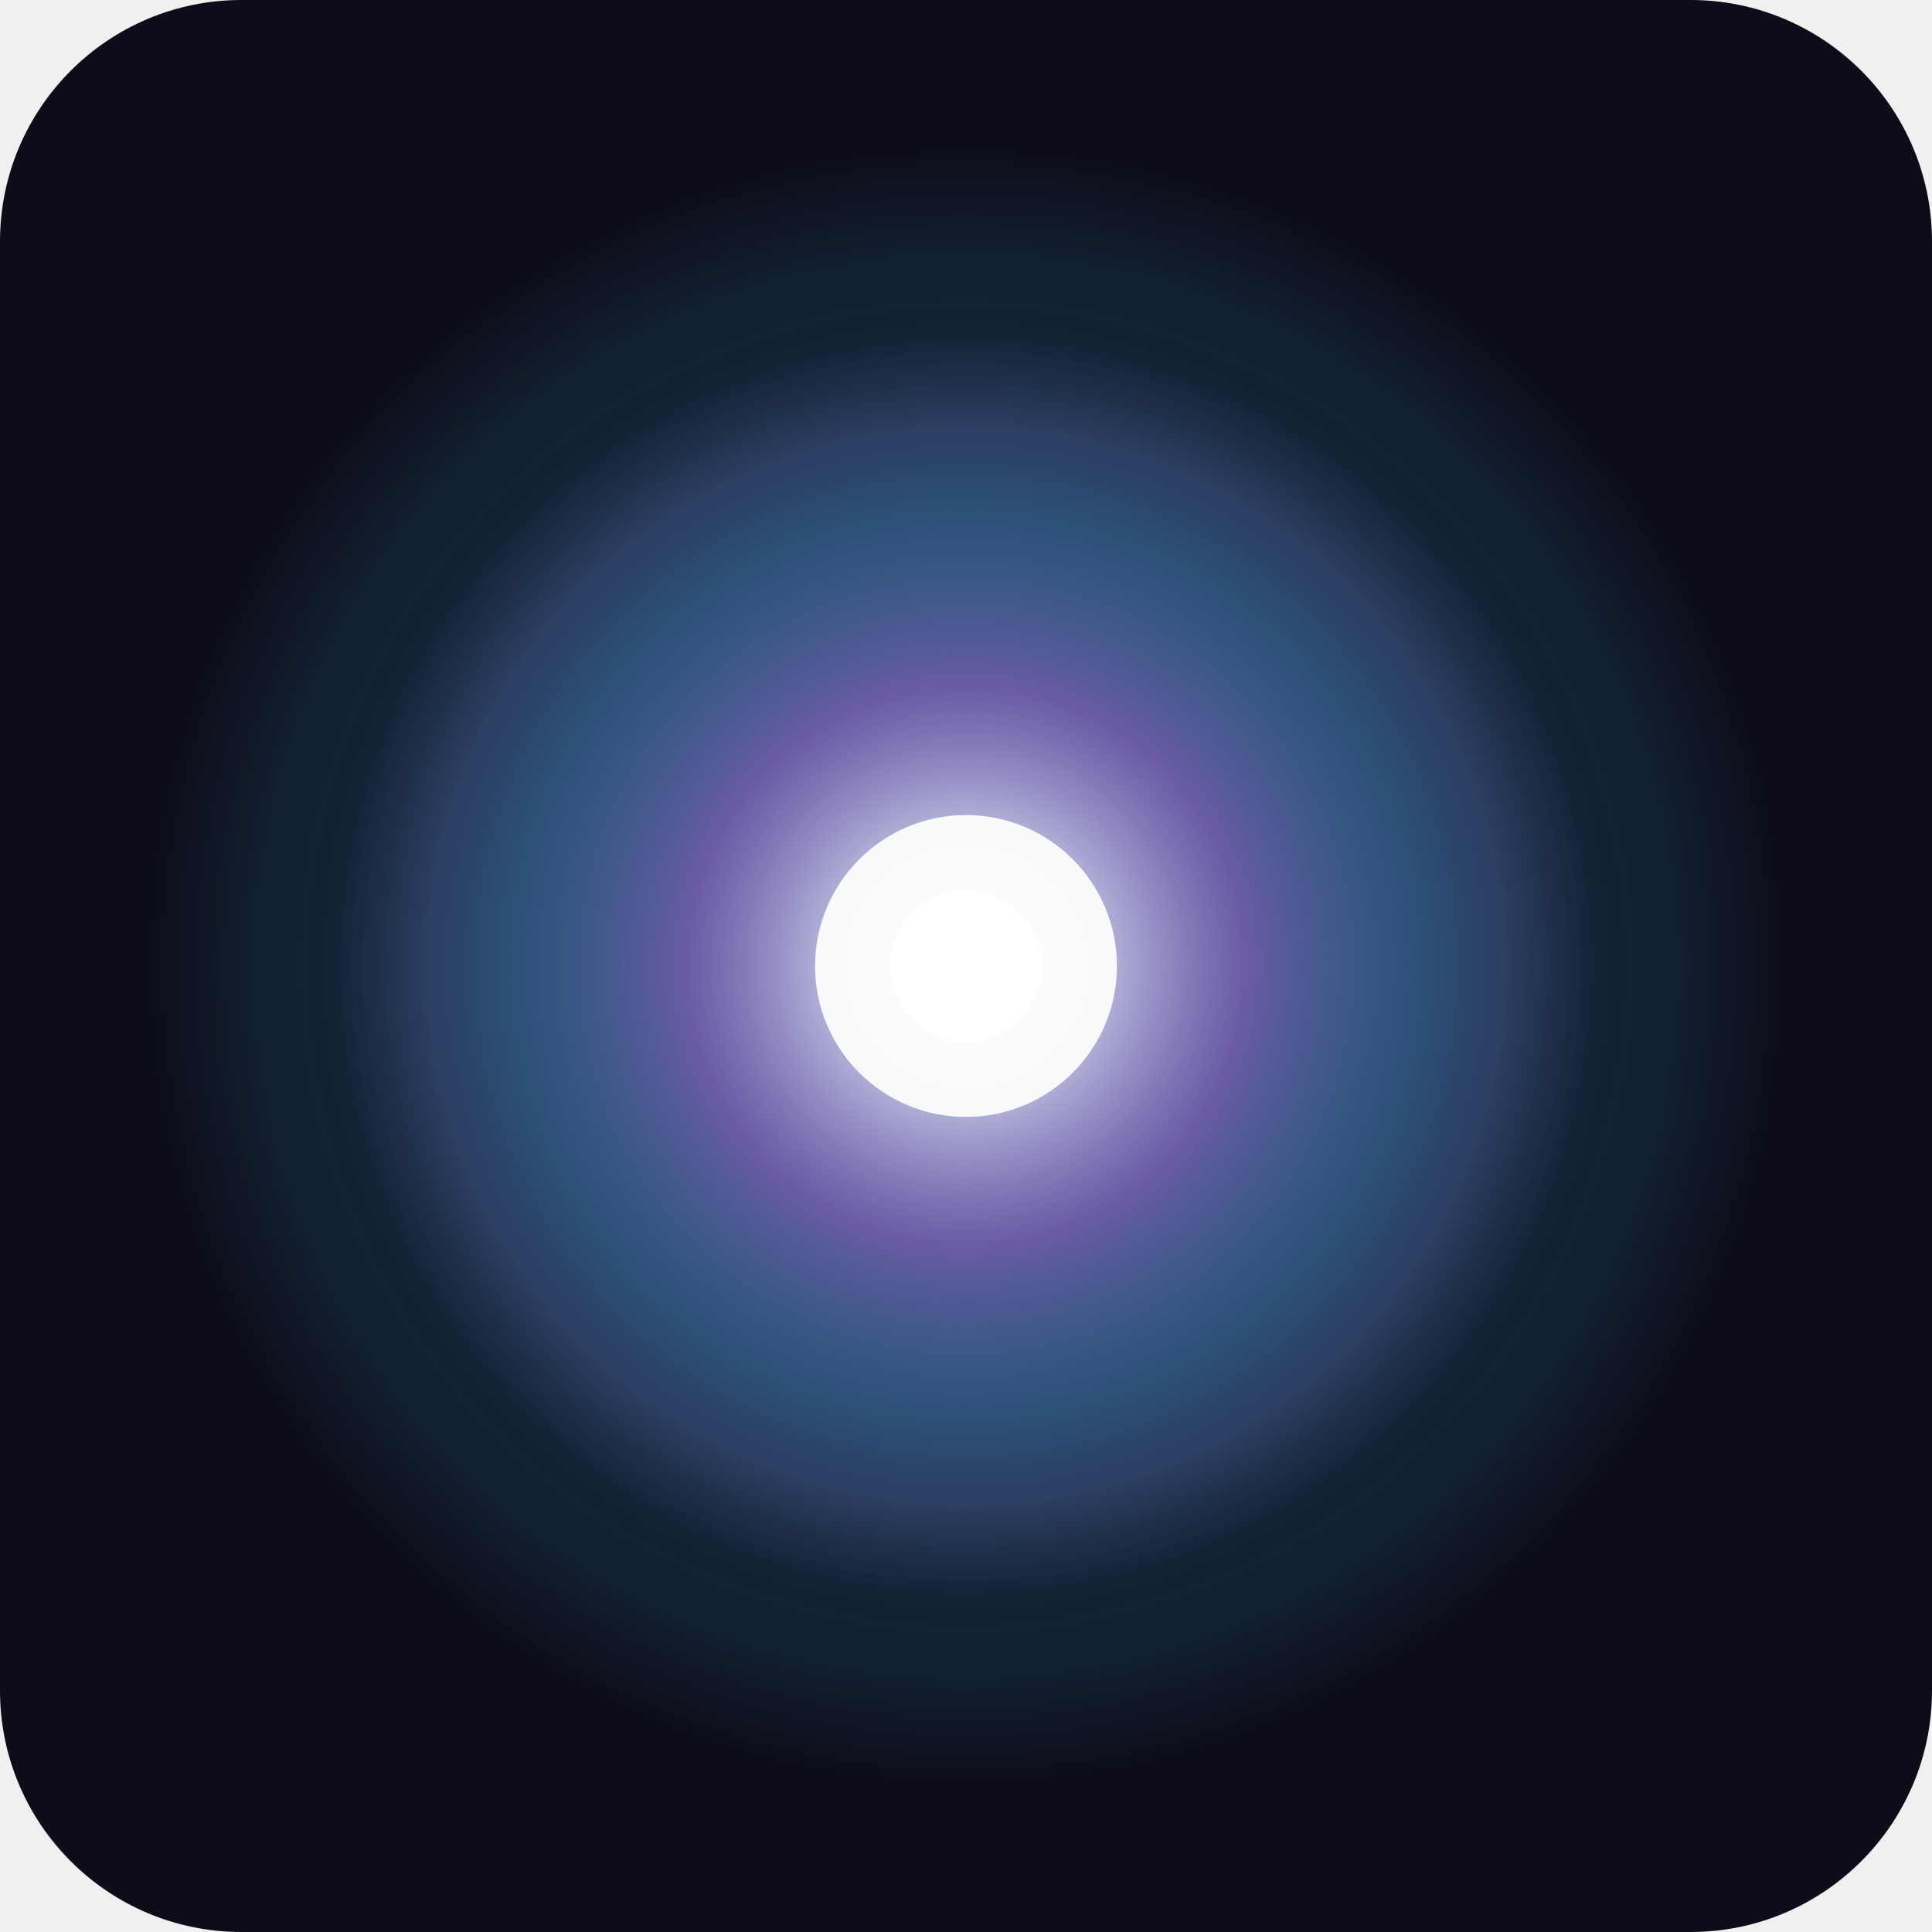
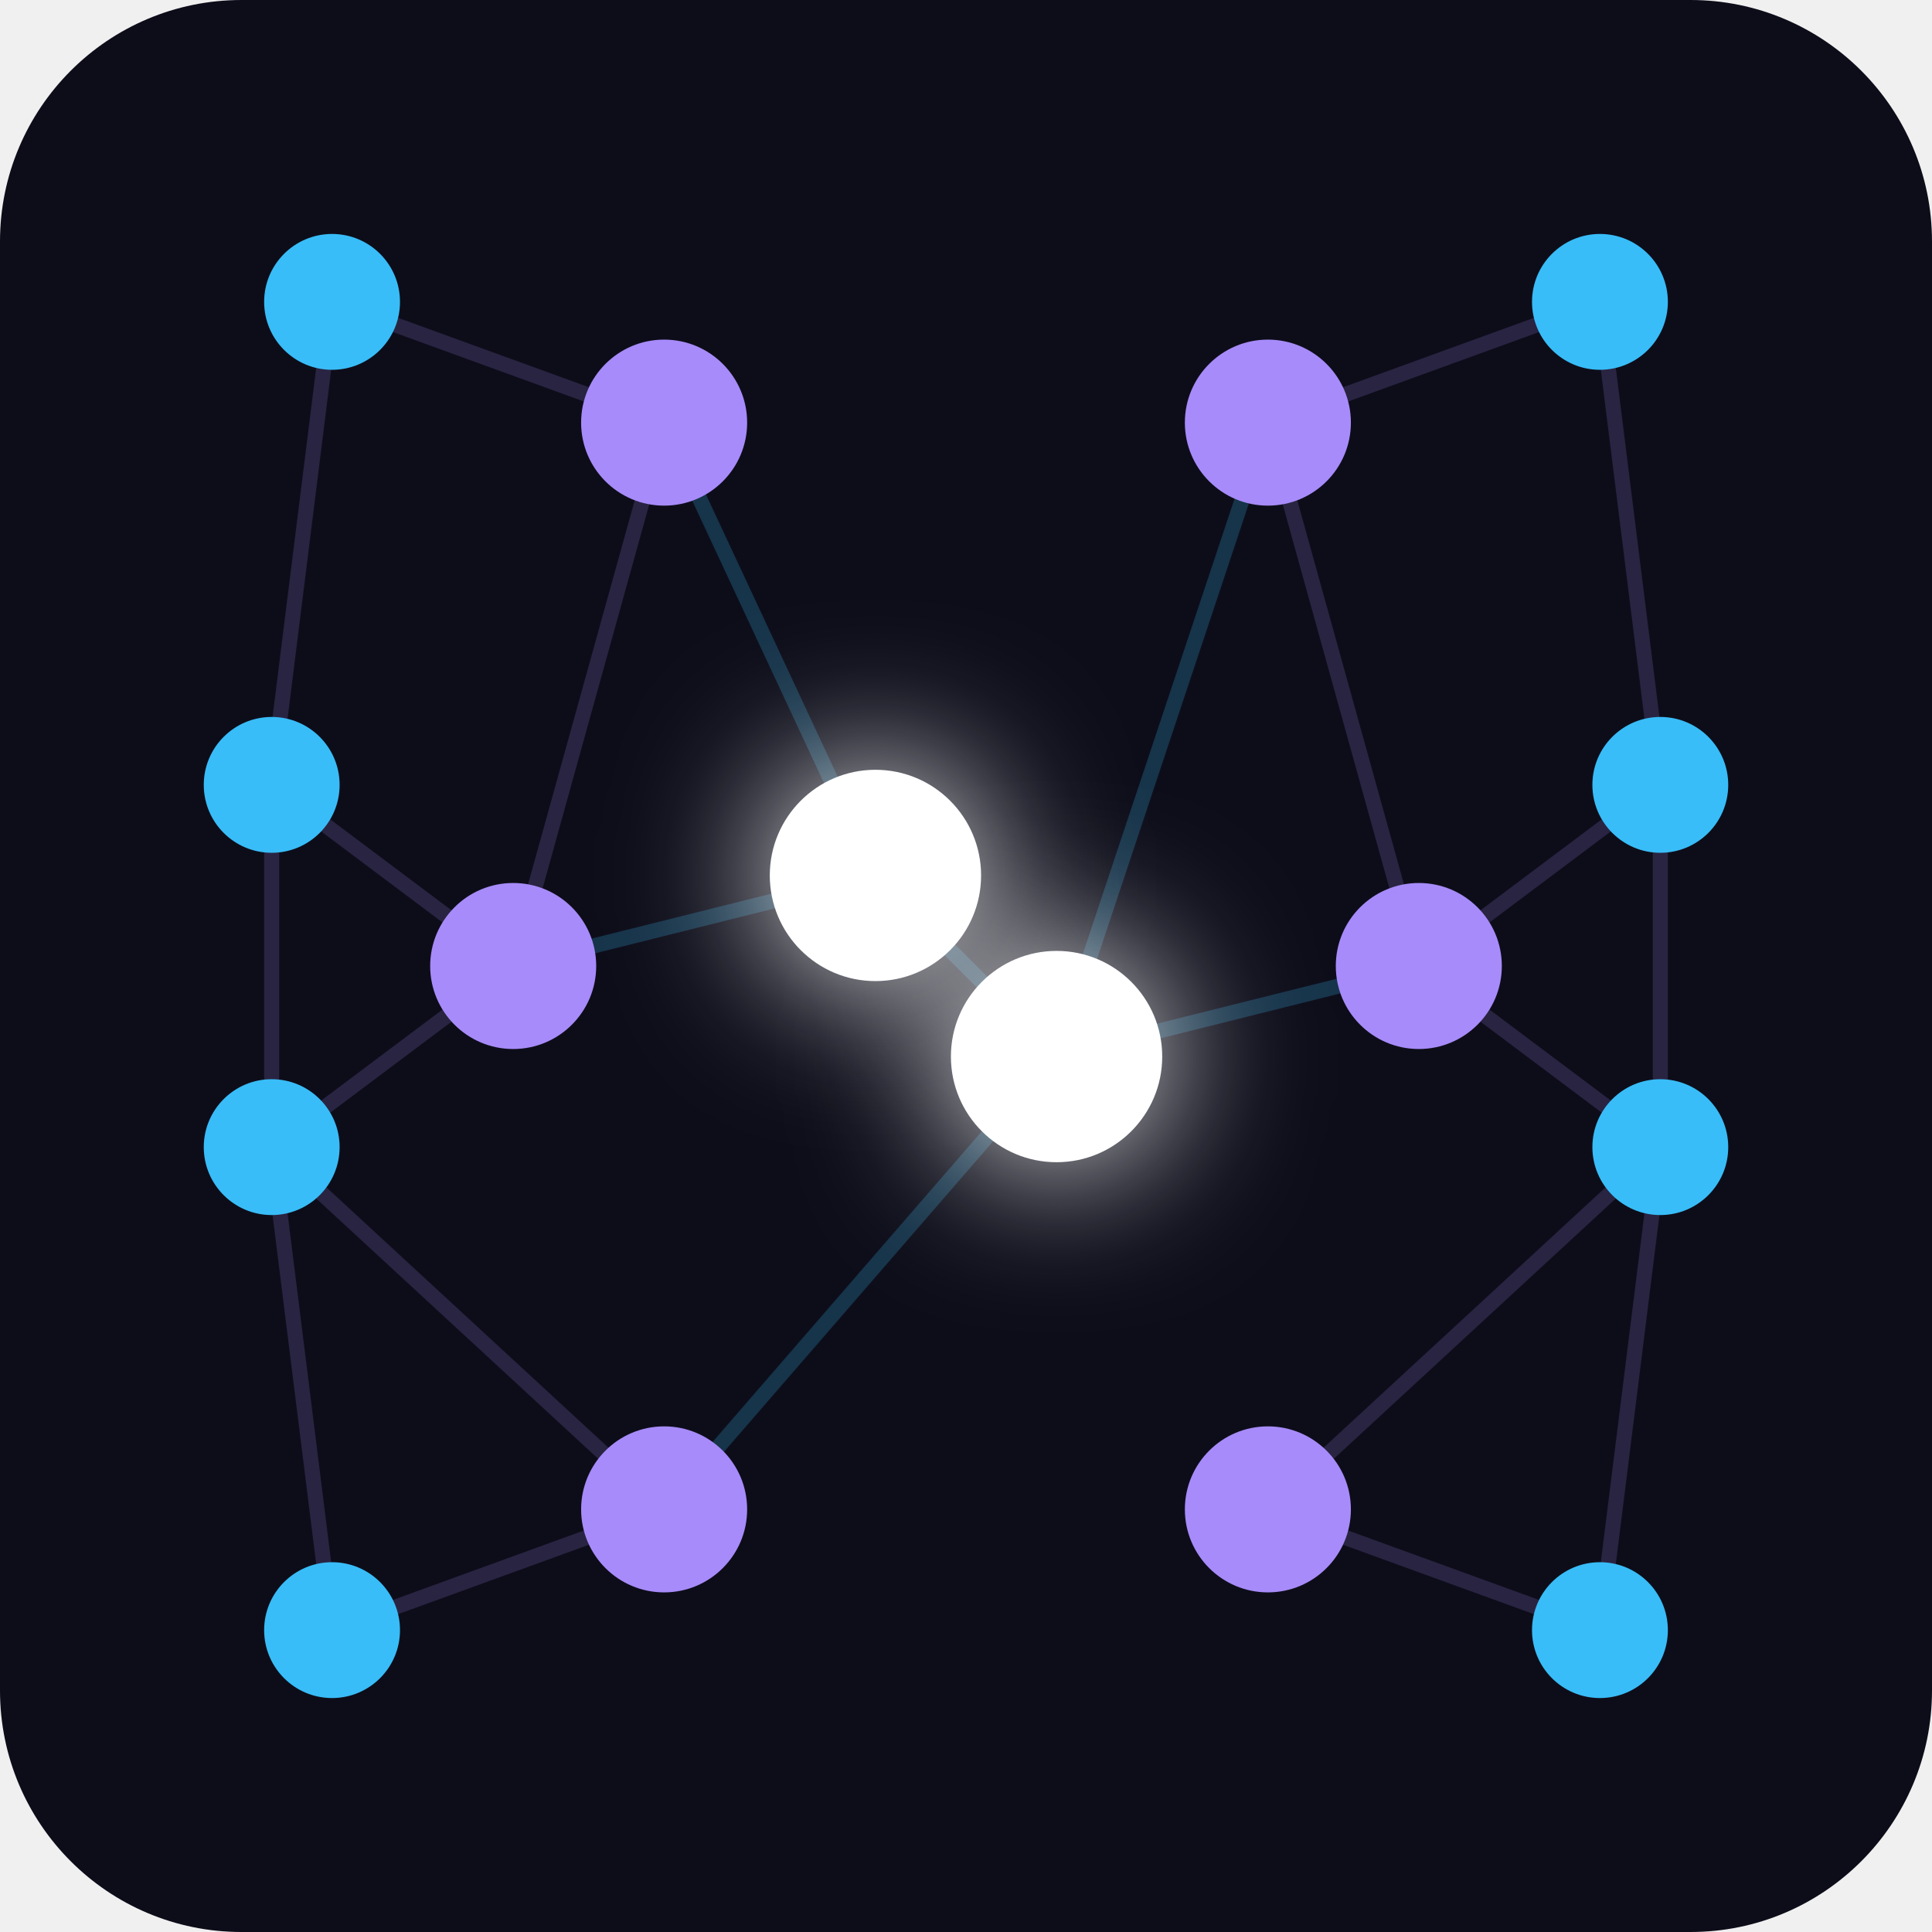
<svg xmlns="http://www.w3.org/2000/svg" viewBox="0 0 128 128">
+   <defs>
+     <filter id="core-glow" x="-100%" y="-100%" width="300%" height="300%">
+       <feGaussianBlur stdDeviation="5" result="blur" />
+       <feMerge>
+         <feMergeNode in="blur" />
+         <feMergeNode in="SourceGraphic" />
+       </feMerge>
+     </filter>
+   </defs>
  <rect width="128" height="128" rx="16" fill="#0d0d1a" />
-   <defs>
-     <radialGradient id="glow" cx="50%" cy="50%" r="50%">
-       <stop offset="0%" stop-color="#ffffff" stop-opacity="1" />
-       <stop offset="15%" stop-color="#e0e7ff" stop-opacity="0.9" />
-       <stop offset="40%" stop-color="#a78bfa" stop-opacity="0.55" />
-       <stop offset="65%" stop-color="#38bdf8" stop-opacity="0.25" />
-       <stop offset="100%" stop-color="#0d0d1a" stop-opacity="0" />
-     </radialGradient>
-     <radialGradient id="ring1" cx="50%" cy="50%" r="50%">
-       <stop offset="0%" stop-color="#a78bfa" stop-opacity="0" />
-       <stop offset="85%" stop-color="#a78bfa" stop-opacity="0.18" />
-       <stop offset="100%" stop-color="#a78bfa" stop-opacity="0" />
-     </radialGradient>
-     <radialGradient id="ring2" cx="50%" cy="50%" r="50%">
-       <stop offset="0%" stop-color="#38bdf8" stop-opacity="0" />
-       <stop offset="85%" stop-color="#38bdf8" stop-opacity="0.12" />
-       <stop offset="100%" stop-color="#38bdf8" stop-opacity="0" />
-     </radialGradient>
-   </defs>
-   <circle cx="64" cy="64" r="54" fill="url(#ring2)" />
-   <circle cx="64" cy="64" r="42" fill="url(#ring1)" />
-   <circle cx="64" cy="64" r="46" fill="url(#glow)" />
-   <circle cx="64" cy="64" r="10" fill="#ffffff" opacity="0.92" />
-   <circle cx="64" cy="64" r="5" fill="#ffffff" />
+   <g stroke="#a78bfa" stroke-width="1" fill="none" opacity="0.18">
+     <line x1="22" y1="20" x2="44" y2="28" />
+     <line x1="22" y1="20" x2="18" y2="52" />
+     <line x1="44" y1="28" x2="34" y2="64" />
+     <line x1="18" y1="52" x2="34" y2="64" />
+     <line x1="18" y1="52" x2="18" y2="76" />
+     <line x1="34" y1="64" x2="18" y2="76" />
+     <line x1="18" y1="76" x2="44" y2="100" />
+     <line x1="18" y1="76" x2="22" y2="108" />
+     <line x1="44" y1="100" x2="22" y2="108" />
+   </g>
+   <g stroke="#a78bfa" stroke-width="1" fill="none" opacity="0.18">
+     <line x1="106" y1="20" x2="84" y2="28" />
+     <line x1="106" y1="20" x2="110" y2="52" />
+     <line x1="84" y1="28" x2="94" y2="64" />
+     <line x1="110" y1="52" x2="94" y2="64" />
+     <line x1="110" y1="52" x2="110" y2="76" />
+     <line x1="94" y1="64" x2="110" y2="76" />
+     <line x1="110" y1="76" x2="84" y2="100" />
+     <line x1="110" y1="76" x2="106" y2="108" />
+     <line x1="84" y1="100" x2="106" y2="108" />
+   </g>
+   <g stroke="#38bdf8" stroke-width="1" fill="none" opacity="0.22">
+     <line x1="44" y1="28" x2="58" y2="58" />
+     <line x1="34" y1="64" x2="58" y2="58" />
+     <line x1="58" y1="58" x2="70" y2="70" />
+     <line x1="70" y1="70" x2="94" y2="64" />
+     <line x1="84" y1="28" x2="70" y2="70" />
+     <line x1="44" y1="100" x2="70" y2="70" />
+   </g>
+   <g fill="#38bdf8">
+     <circle cx="22" cy="20" r="4.5" />
+     <circle cx="18" cy="52" r="4.5" />
+     <circle cx="18" cy="76" r="4.5" />
+     <circle cx="22" cy="108" r="4.5" />
+   </g>
+   <g fill="#a78bfa">
+     <circle cx="44" cy="28" r="5.5" />
+     <circle cx="34" cy="64" r="5.5" />
+     <circle cx="44" cy="100" r="5.5" />
+   </g>
+   <g fill="#38bdf8">
+     <circle cx="106" cy="20" r="4.5" />
+     <circle cx="110" cy="52" r="4.5" />
+     <circle cx="110" cy="76" r="4.5" />
+     <circle cx="106" cy="108" r="4.5" />
+   </g>
+   <g fill="#a78bfa">
+     <circle cx="84" cy="28" r="5.5" />
+     <circle cx="94" cy="64" r="5.5" />
+     <circle cx="84" cy="100" r="5.5" />
+   </g>
+   <circle cx="58" cy="58" r="7" fill="#ffffff" filter="url(#core-glow)" />
+   <circle cx="70" cy="70" r="7" fill="#ffffff" filter="url(#core-glow)" />
</svg>
